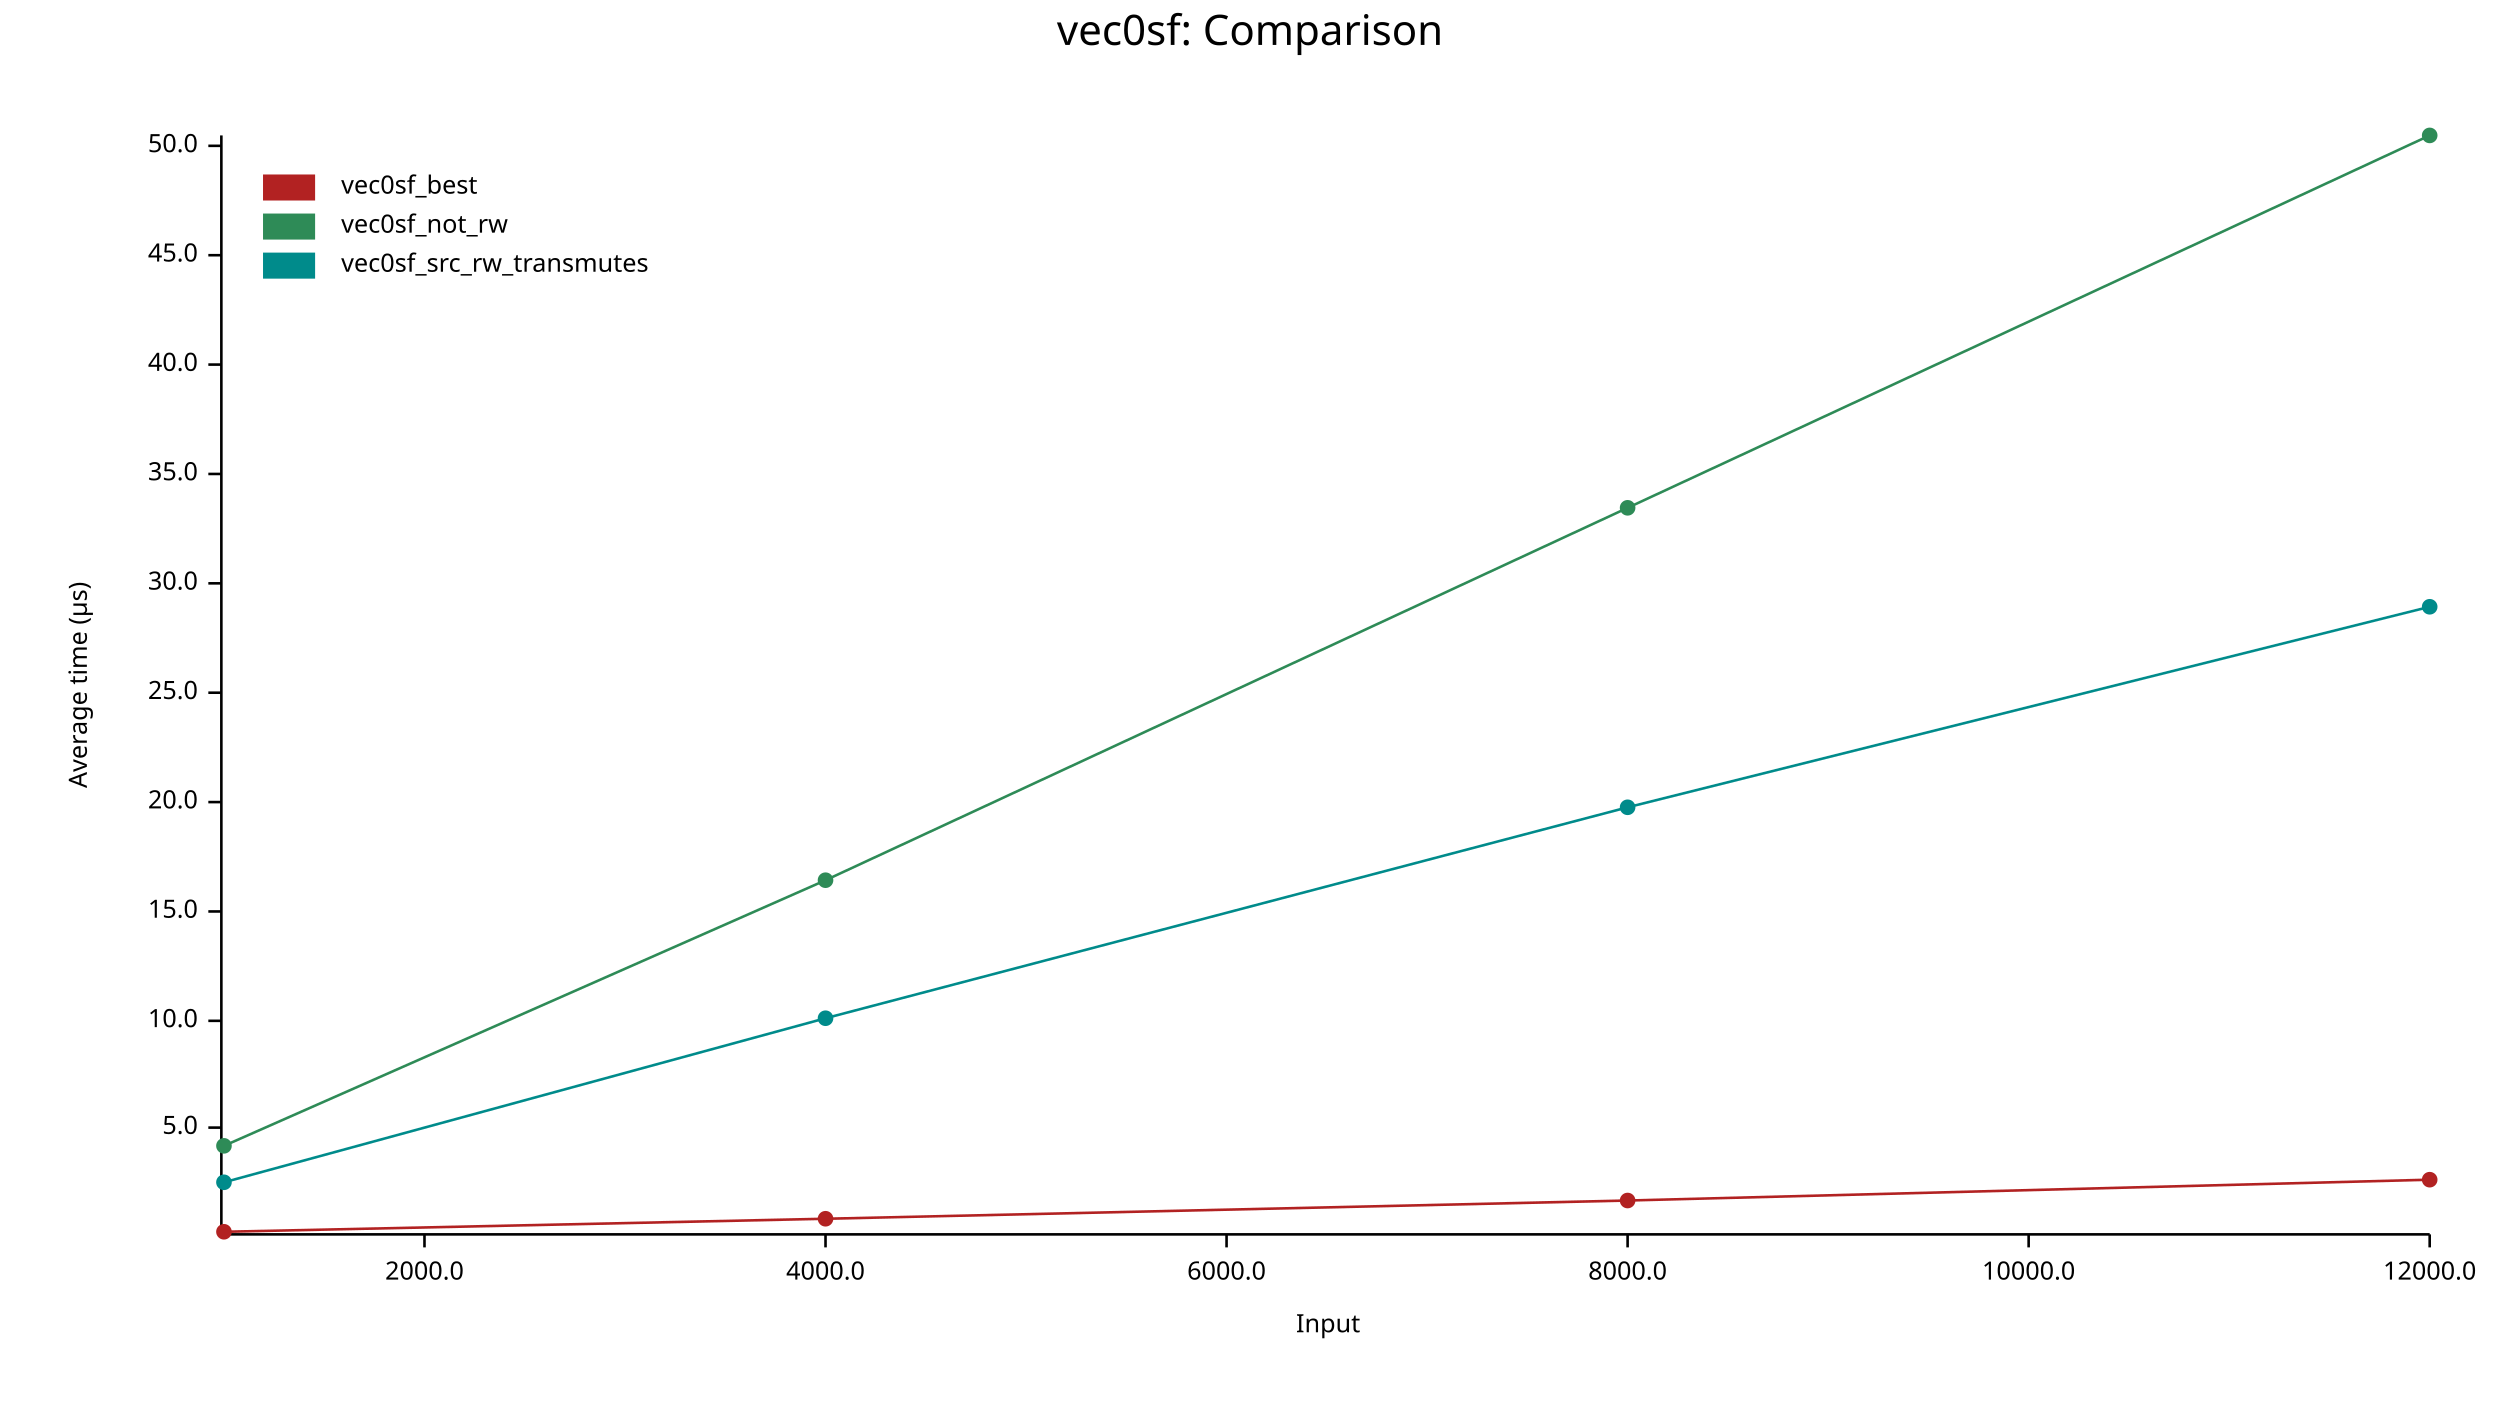
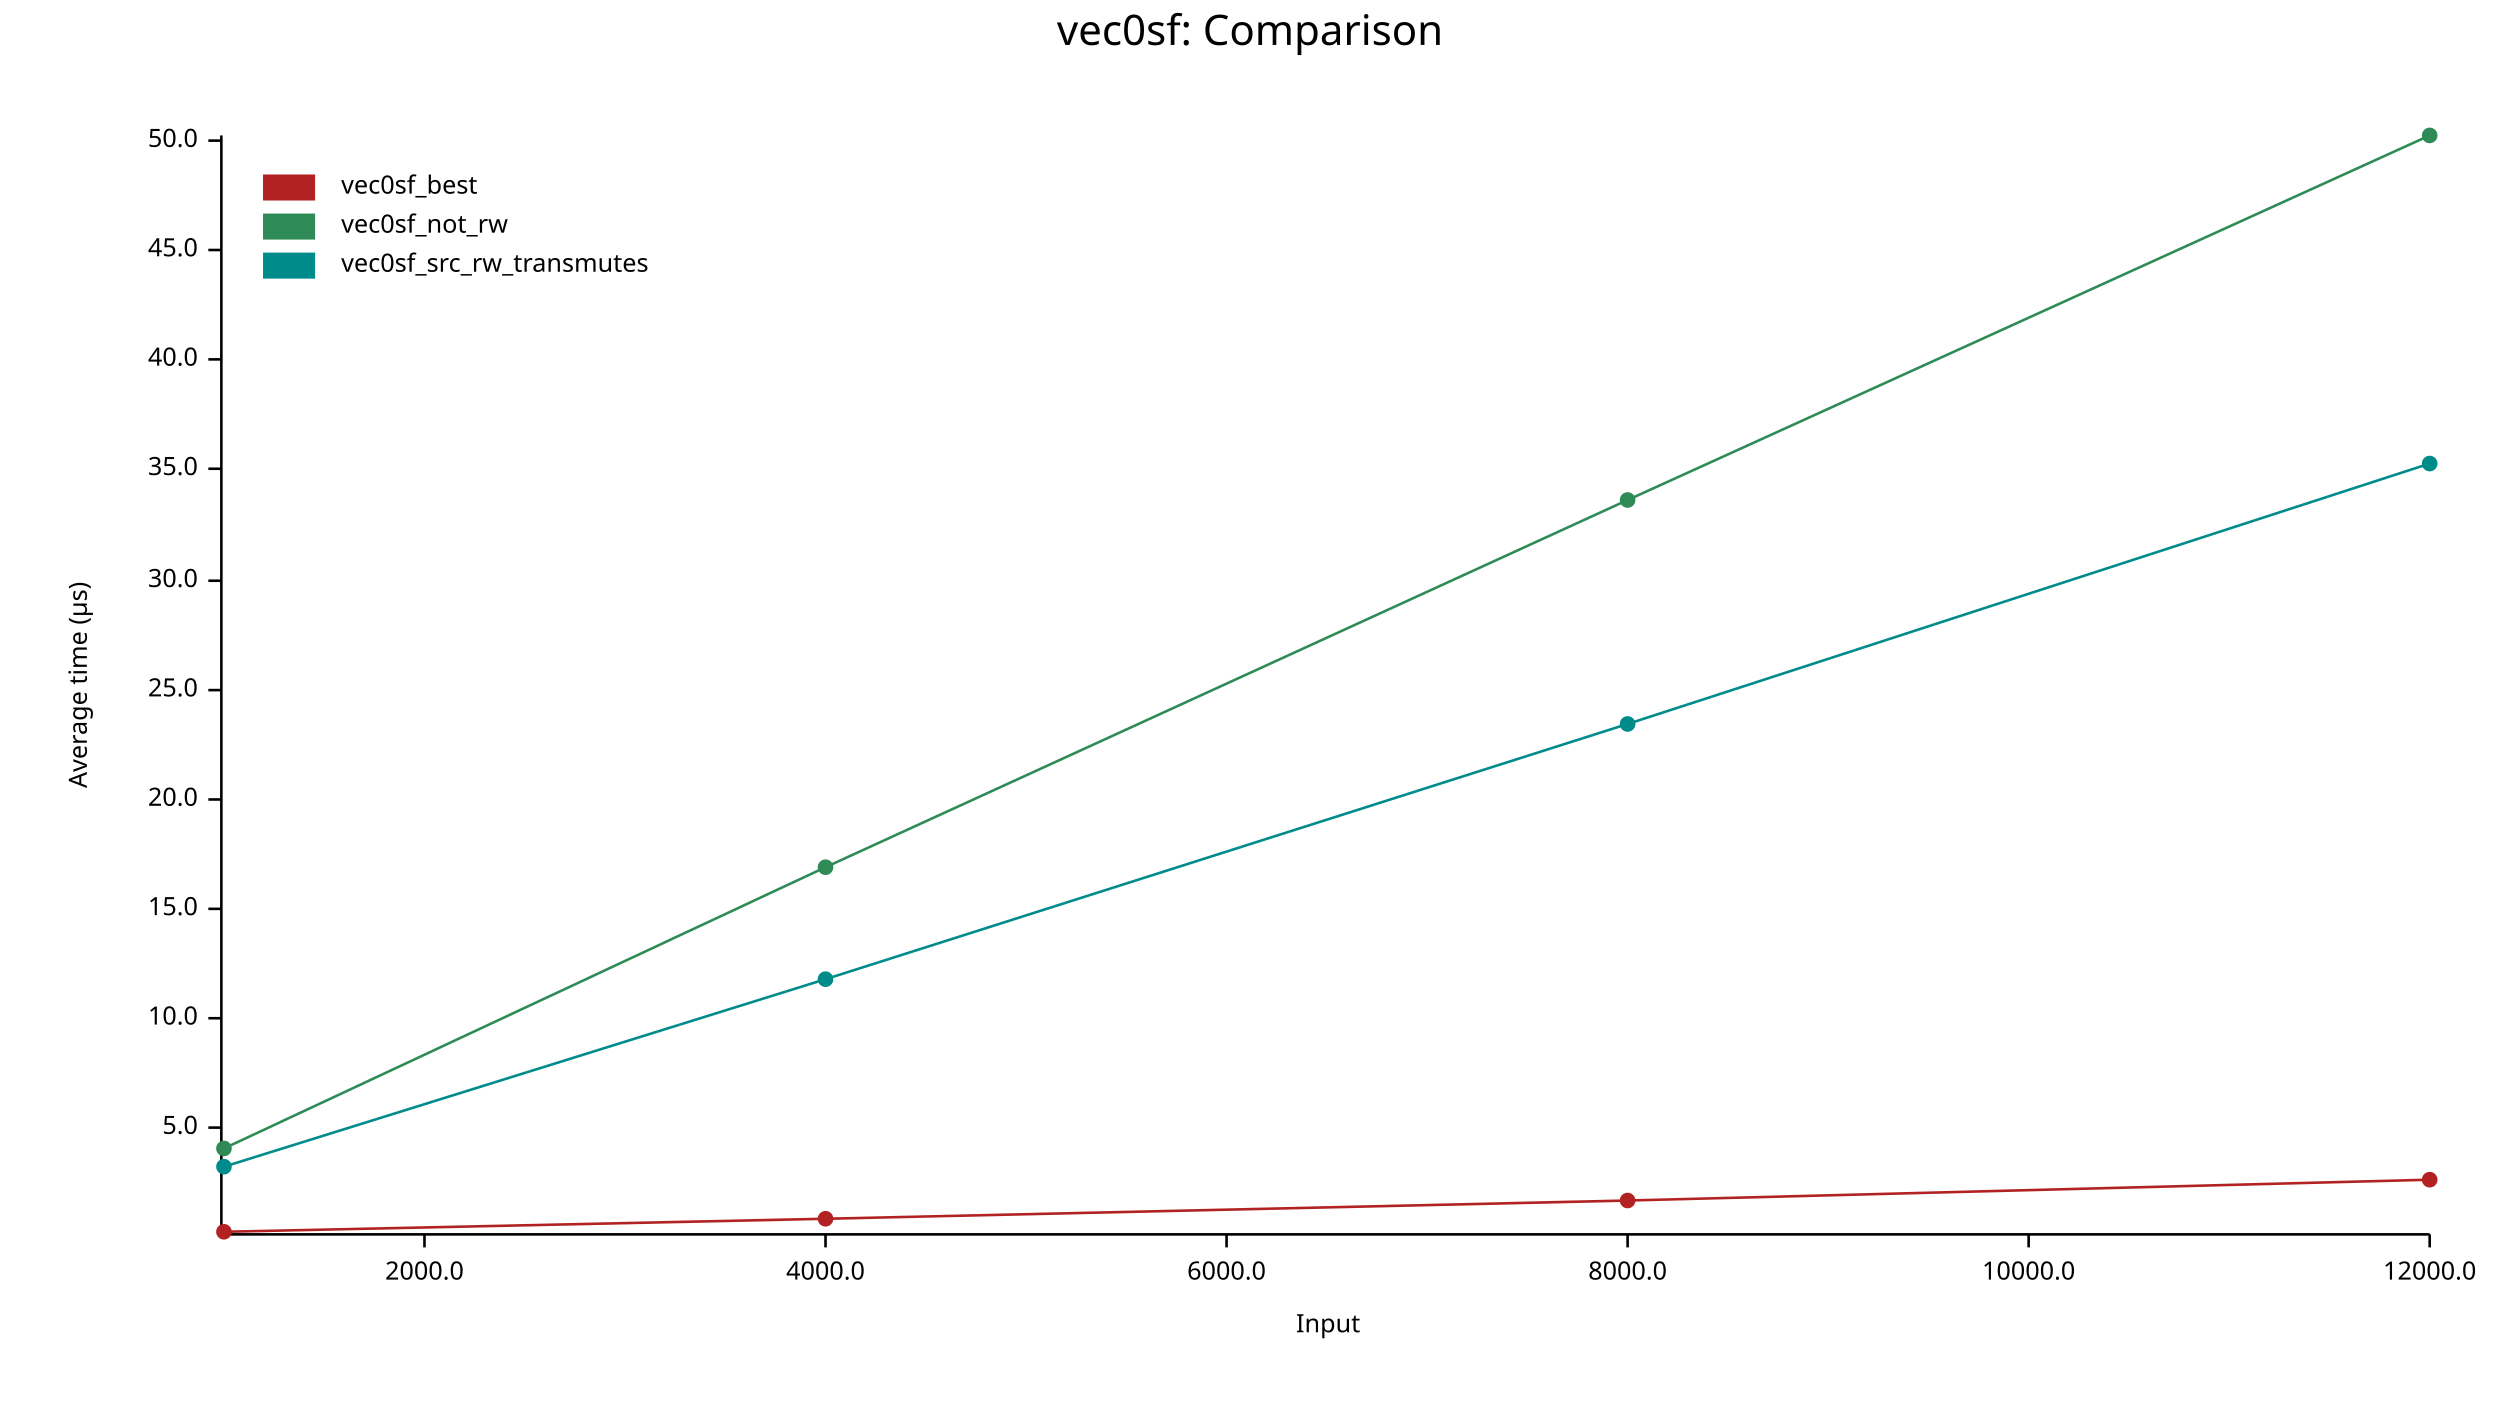
<svg xmlns="http://www.w3.org/2000/svg" width="960" height="540" viewBox="0 0 960 540">
  <text x="480" y="5" dy="0.76em" text-anchor="middle" font-family="sans-serif" font-size="16.129" opacity="1" fill="#000000">
vec0sf: Comparison
</text>
  <text x="26" y="263" dy="0.76em" text-anchor="middle" font-family="sans-serif" font-size="9.677" opacity="1" fill="#000000" transform="rotate(270, 26, 263)">
Average time (µs)
</text>
  <text x="510" y="514" dy="-0.5ex" text-anchor="middle" font-family="sans-serif" font-size="9.677" opacity="1" fill="#000000">
Input
</text>
  <polyline fill="none" opacity="1" stroke="#000000" stroke-width="1" points="85,52 85,473 " />
  <text x="76" y="433" dy="0.5ex" text-anchor="end" font-family="sans-serif" font-size="9.677" opacity="1" fill="#000000">
5.0
</text>
  <polyline fill="none" opacity="1" stroke="#000000" stroke-width="1" points="80,433 85,433 " />
-   <text x="76" y="392" dy="0.5ex" text-anchor="end" font-family="sans-serif" font-size="9.677" opacity="1" fill="#000000">
+   <text x="76" y="391" dy="0.5ex" text-anchor="end" font-family="sans-serif" font-size="9.677" opacity="1" fill="#000000">
10.0
</text>
-   <polyline fill="none" opacity="1" stroke="#000000" stroke-width="1" points="80,392 85,392 " />
-   <text x="76" y="350" dy="0.5ex" text-anchor="end" font-family="sans-serif" font-size="9.677" opacity="1" fill="#000000">
+   <polyline fill="none" opacity="1" stroke="#000000" stroke-width="1" points="80,391 85,391 " />
+   <text x="76" y="349" dy="0.5ex" text-anchor="end" font-family="sans-serif" font-size="9.677" opacity="1" fill="#000000">
15.0
</text>
-   <polyline fill="none" opacity="1" stroke="#000000" stroke-width="1" points="80,350 85,350 " />
-   <text x="76" y="308" dy="0.5ex" text-anchor="end" font-family="sans-serif" font-size="9.677" opacity="1" fill="#000000">
+   <polyline fill="none" opacity="1" stroke="#000000" stroke-width="1" points="80,349 85,349 " />
+   <text x="76" y="307" dy="0.5ex" text-anchor="end" font-family="sans-serif" font-size="9.677" opacity="1" fill="#000000">
20.0
</text>
-   <polyline fill="none" opacity="1" stroke="#000000" stroke-width="1" points="80,308 85,308 " />
-   <text x="76" y="266" dy="0.5ex" text-anchor="end" font-family="sans-serif" font-size="9.677" opacity="1" fill="#000000">
+   <polyline fill="none" opacity="1" stroke="#000000" stroke-width="1" points="80,307 85,307 " />
+   <text x="76" y="265" dy="0.5ex" text-anchor="end" font-family="sans-serif" font-size="9.677" opacity="1" fill="#000000">
25.0
</text>
-   <polyline fill="none" opacity="1" stroke="#000000" stroke-width="1" points="80,266 85,266 " />
-   <text x="76" y="224" dy="0.5ex" text-anchor="end" font-family="sans-serif" font-size="9.677" opacity="1" fill="#000000">
+   <polyline fill="none" opacity="1" stroke="#000000" stroke-width="1" points="80,265 85,265 " />
+   <text x="76" y="223" dy="0.5ex" text-anchor="end" font-family="sans-serif" font-size="9.677" opacity="1" fill="#000000">
30.0
</text>
-   <polyline fill="none" opacity="1" stroke="#000000" stroke-width="1" points="80,224 85,224 " />
-   <text x="76" y="182" dy="0.5ex" text-anchor="end" font-family="sans-serif" font-size="9.677" opacity="1" fill="#000000">
+   <polyline fill="none" opacity="1" stroke="#000000" stroke-width="1" points="80,223 85,223 " />
+   <text x="76" y="180" dy="0.5ex" text-anchor="end" font-family="sans-serif" font-size="9.677" opacity="1" fill="#000000">
35.0
</text>
-   <polyline fill="none" opacity="1" stroke="#000000" stroke-width="1" points="80,182 85,182 " />
-   <text x="76" y="140" dy="0.5ex" text-anchor="end" font-family="sans-serif" font-size="9.677" opacity="1" fill="#000000">
+   <polyline fill="none" opacity="1" stroke="#000000" stroke-width="1" points="80,180 85,180 " />
+   <text x="76" y="138" dy="0.5ex" text-anchor="end" font-family="sans-serif" font-size="9.677" opacity="1" fill="#000000">
40.0
</text>
-   <polyline fill="none" opacity="1" stroke="#000000" stroke-width="1" points="80,140 85,140 " />
-   <text x="76" y="98" dy="0.5ex" text-anchor="end" font-family="sans-serif" font-size="9.677" opacity="1" fill="#000000">
+   <polyline fill="none" opacity="1" stroke="#000000" stroke-width="1" points="80,138 85,138 " />
+   <text x="76" y="96" dy="0.5ex" text-anchor="end" font-family="sans-serif" font-size="9.677" opacity="1" fill="#000000">
45.0
</text>
-   <polyline fill="none" opacity="1" stroke="#000000" stroke-width="1" points="80,98 85,98 " />
-   <text x="76" y="56" dy="0.5ex" text-anchor="end" font-family="sans-serif" font-size="9.677" opacity="1" fill="#000000">
+   <polyline fill="none" opacity="1" stroke="#000000" stroke-width="1" points="80,96 85,96 " />
+   <text x="76" y="54" dy="0.5ex" text-anchor="end" font-family="sans-serif" font-size="9.677" opacity="1" fill="#000000">
50.0
</text>
-   <polyline fill="none" opacity="1" stroke="#000000" stroke-width="1" points="80,56 85,56 " />
+   <polyline fill="none" opacity="1" stroke="#000000" stroke-width="1" points="80,54 85,54 " />
  <polyline fill="none" opacity="1" stroke="#000000" stroke-width="1" points="86,474 933,474 " />
  <text x="163" y="484" dy="0.76em" text-anchor="middle" font-family="sans-serif" font-size="9.677" opacity="1" fill="#000000">
2000.0
</text>
  <polyline fill="none" opacity="1" stroke="#000000" stroke-width="1" points="163,474 163,479 " />
  <text x="317" y="484" dy="0.76em" text-anchor="middle" font-family="sans-serif" font-size="9.677" opacity="1" fill="#000000">
4000.0
</text>
  <polyline fill="none" opacity="1" stroke="#000000" stroke-width="1" points="317,474 317,479 " />
  <text x="471" y="484" dy="0.76em" text-anchor="middle" font-family="sans-serif" font-size="9.677" opacity="1" fill="#000000">
6000.0
</text>
  <polyline fill="none" opacity="1" stroke="#000000" stroke-width="1" points="471,474 471,479 " />
  <text x="625" y="484" dy="0.76em" text-anchor="middle" font-family="sans-serif" font-size="9.677" opacity="1" fill="#000000">
8000.0
</text>
  <polyline fill="none" opacity="1" stroke="#000000" stroke-width="1" points="625,474 625,479 " />
  <text x="779" y="484" dy="0.76em" text-anchor="middle" font-family="sans-serif" font-size="9.677" opacity="1" fill="#000000">
10000.0
</text>
  <polyline fill="none" opacity="1" stroke="#000000" stroke-width="1" points="779,474 779,479 " />
  <text x="933" y="484" dy="0.76em" text-anchor="middle" font-family="sans-serif" font-size="9.677" opacity="1" fill="#000000">
12000.0
</text>
  <polyline fill="none" opacity="1" stroke="#000000" stroke-width="1" points="933,474 933,479 " />
  <circle cx="86" cy="473" r="3" opacity="1" fill="#B22222" stroke="none" stroke-width="1" />
  <circle cx="317" cy="468" r="3" opacity="1" fill="#B22222" stroke="none" stroke-width="1" />
  <circle cx="625" cy="461" r="3" opacity="1" fill="#B22222" stroke="none" stroke-width="1" />
  <circle cx="933" cy="453" r="3" opacity="1" fill="#B22222" stroke="none" stroke-width="1" />
  <polyline fill="none" opacity="1" stroke="#B22222" stroke-width="1" points="86,473 317,468 625,461 933,453 " />
-   <circle cx="86" cy="440" r="3" opacity="1" fill="#2E8B57" stroke="none" stroke-width="1" />
-   <circle cx="317" cy="338" r="3" opacity="1" fill="#2E8B57" stroke="none" stroke-width="1" />
-   <circle cx="625" cy="195" r="3" opacity="1" fill="#2E8B57" stroke="none" stroke-width="1" />
+   <circle cx="86" cy="441" r="3" opacity="1" fill="#2E8B57" stroke="none" stroke-width="1" />
+   <circle cx="317" cy="333" r="3" opacity="1" fill="#2E8B57" stroke="none" stroke-width="1" />
+   <circle cx="625" cy="192" r="3" opacity="1" fill="#2E8B57" stroke="none" stroke-width="1" />
  <circle cx="933" cy="52" r="3" opacity="1" fill="#2E8B57" stroke="none" stroke-width="1" />
-   <polyline fill="none" opacity="1" stroke="#2E8B57" stroke-width="1" points="86,440 317,338 625,195 933,52 " />
-   <circle cx="86" cy="454" r="3" opacity="1" fill="#008B8B" stroke="none" stroke-width="1" />
-   <circle cx="317" cy="391" r="3" opacity="1" fill="#008B8B" stroke="none" stroke-width="1" />
-   <circle cx="625" cy="310" r="3" opacity="1" fill="#008B8B" stroke="none" stroke-width="1" />
-   <circle cx="933" cy="233" r="3" opacity="1" fill="#008B8B" stroke="none" stroke-width="1" />
-   <polyline fill="none" opacity="1" stroke="#008B8B" stroke-width="1" points="86,454 317,391 625,310 933,233 " />
+   <polyline fill="none" opacity="1" stroke="#2E8B57" stroke-width="1" points="86,441 317,333 625,192 933,52 " />
+   <circle cx="86" cy="448" r="3" opacity="1" fill="#008B8B" stroke="none" stroke-width="1" />
+   <circle cx="317" cy="376" r="3" opacity="1" fill="#008B8B" stroke="none" stroke-width="1" />
+   <circle cx="625" cy="278" r="3" opacity="1" fill="#008B8B" stroke="none" stroke-width="1" />
+   <circle cx="933" cy="178" r="3" opacity="1" fill="#008B8B" stroke="none" stroke-width="1" />
+   <polyline fill="none" opacity="1" stroke="#008B8B" stroke-width="1" points="86,448 317,376 625,278 933,178 " />
  <text x="131" y="67" dy="0.76em" text-anchor="start" font-family="sans-serif" font-size="9.677" opacity="1" fill="#000000">
vec0sf_best
</text>
  <text x="131" y="82" dy="0.76em" text-anchor="start" font-family="sans-serif" font-size="9.677" opacity="1" fill="#000000">
vec0sf_not_rw
</text>
  <text x="131" y="97" dy="0.76em" text-anchor="start" font-family="sans-serif" font-size="9.677" opacity="1" fill="#000000">
vec0sf_src_rw_transmutes
</text>
  <rect x="101" y="67" width="20" height="10" opacity="1" fill="#B22222" stroke="none" />
  <rect x="101" y="82" width="20" height="10" opacity="1" fill="#2E8B57" stroke="none" />
  <rect x="101" y="97" width="20" height="10" opacity="1" fill="#008B8B" stroke="none" />
</svg>
